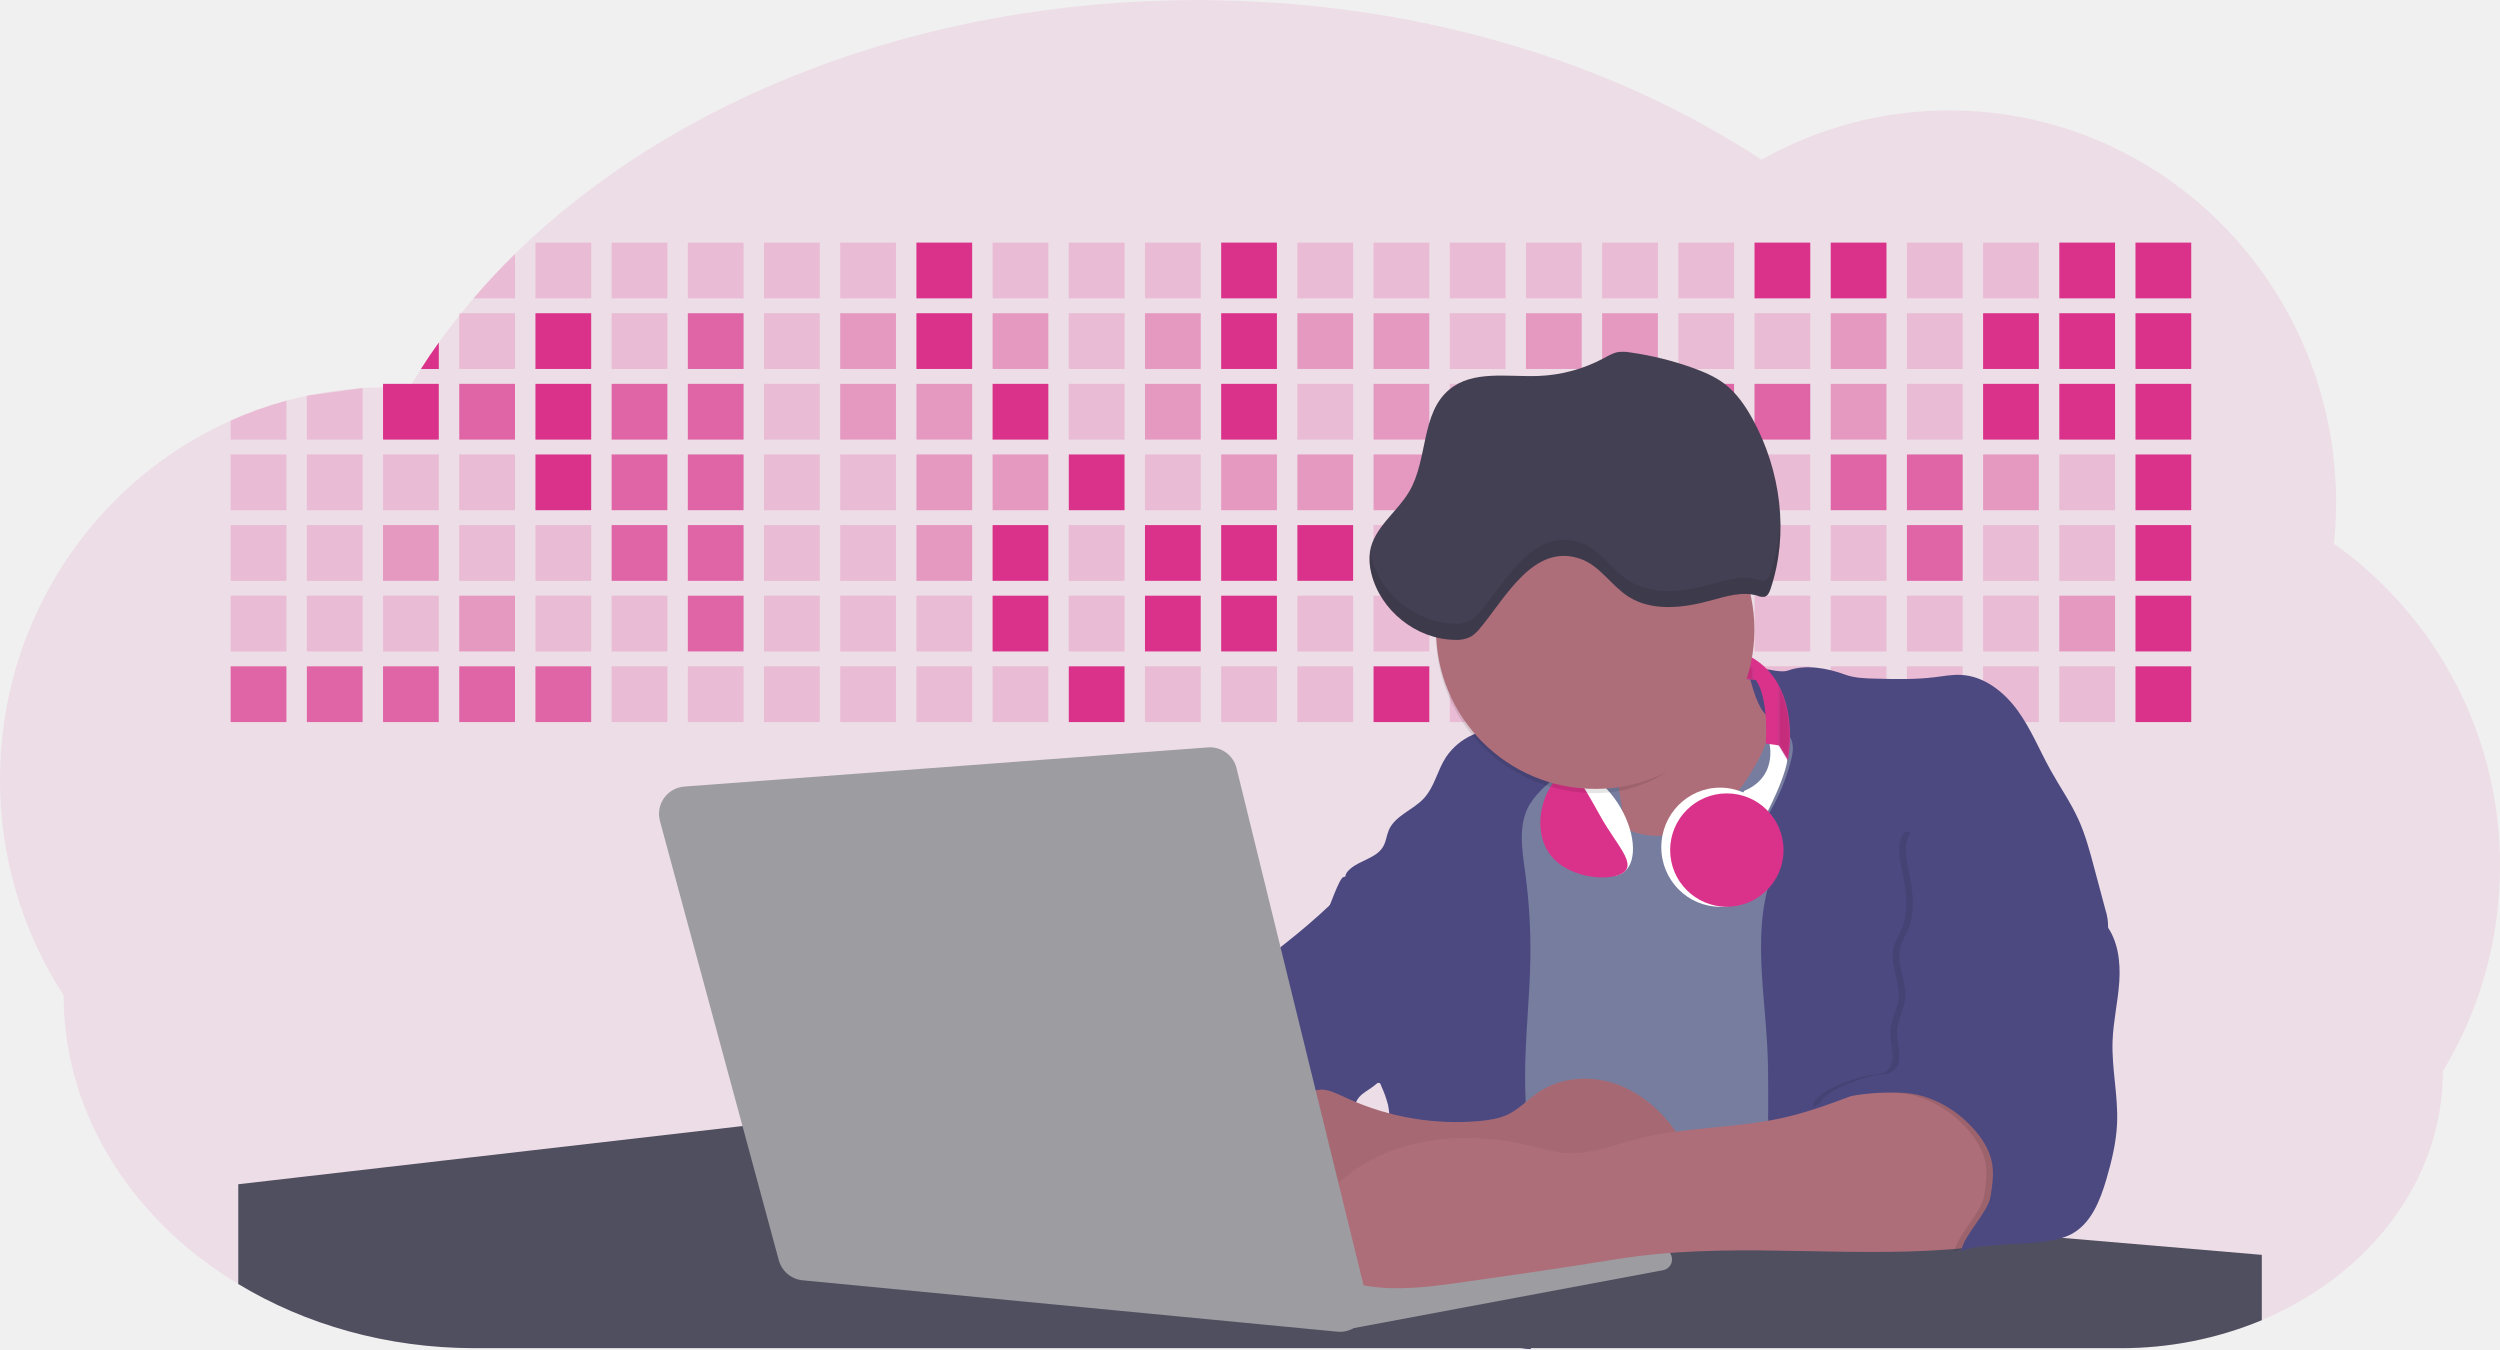
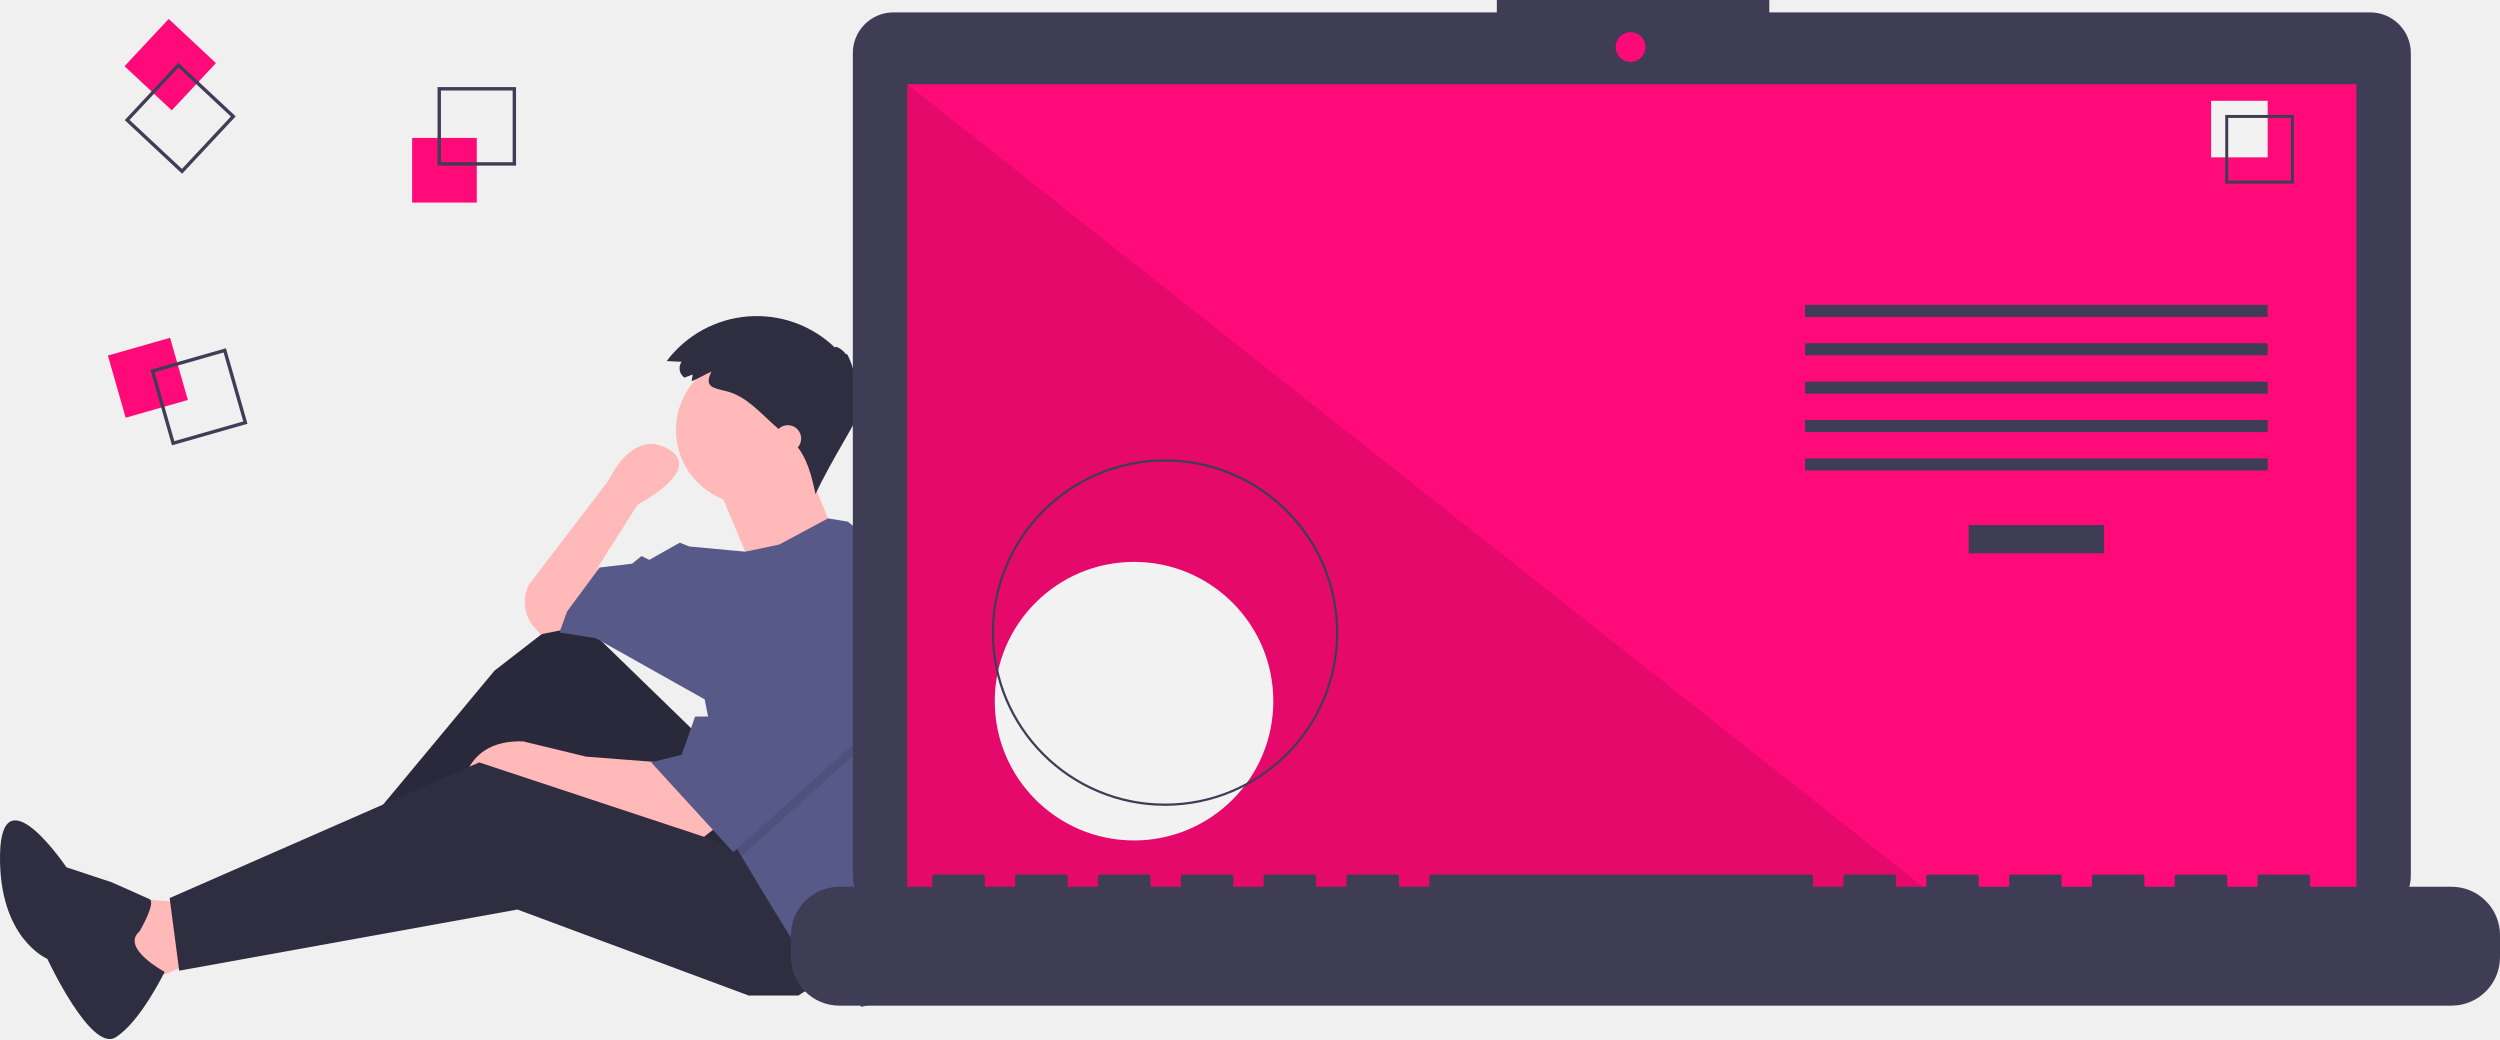
- <svg xmlns="http://www.w3.org/2000/svg" id="aa7bae02-e79e-4d6b-a496-aba15f39787c" data-name="Layer 1" width="1144" height="617.32" viewBox="0 0 1144 617.32">
-   <path d="M1172,537.57a181.92,181.92,0,0,1-6.85,49.6,180.06,180.06,0,0,1-19.27,44.28c0,50.1-33.82,93.4-82.91,114a167.3,167.3,0,0,1-64.73,12.8H245.17c-40.25,0-77.55-10.86-108.14-29.36A185.76,185.76,0,0,1,112.2,711c-34-29.22-55.08-69.6-55.08-114.2A180.5,180.5,0,0,1,28,498.08c0-73.36,43.39-136.44,105.55-164.29a174.52,174.52,0,0,1,25.51-9.12q4.63-1.26,9.36-2.26a175.39,175.39,0,0,1,25.51-3.5q4.65-.29,9.35-.33H205c3.46,0,6.89.12,10.3.32l1.12-1.9q2.06-3.44,4.22-6.81,3.9-6.14,8.18-12.1,4.48-6.29,9.35-12.38l.83-1q2.76-3.44,5.64-6.8,9-10.49,19-20.35c72.11-70.68,185.08-116.18,312.08-116.18,98.82,0,189.15,27.55,258.34,73.07A174.18,174.18,0,0,1,920,191.86c97.74,0,177,80.37,177,179.51a184.9,184.9,0,0,1-1,18.78A180,180,0,0,1,1172,537.57Z" transform="translate(-28 -141.34)" fill="#da328a" opacity="0.1" />
-   <path d="M263.66,257.52v20.35h-19Q253.59,267.39,263.66,257.52Z" transform="translate(-28 -141.34)" fill="#da328a" opacity="0.2" />
-   <rect x="245.02" y="111.02" width="25.51" height="25.51" fill="#da328a" opacity="0.2" />
-   <rect x="279.88" y="111.02" width="25.51" height="25.51" fill="#da328a" opacity="0.2" />
-   <rect x="314.75" y="111.02" width="25.51" height="25.51" fill="#da328a" opacity="0.2" />
-   <rect x="349.61" y="111.02" width="25.51" height="25.51" fill="#da328a" opacity="0.2" />
-   <rect x="384.48" y="111.02" width="25.51" height="25.51" fill="#da328a" opacity="0.2" />
-   <rect x="419.35" y="111.02" width="25.51" height="25.51" fill="#da328a" />
-   <rect x="454.21" y="111.02" width="25.51" height="25.51" fill="#da328a" opacity="0.2" />
-   <rect x="489.08" y="111.02" width="25.51" height="25.51" fill="#da328a" opacity="0.2" />
-   <rect x="523.94" y="111.02" width="25.51" height="25.51" fill="#da328a" opacity="0.2" />
-   <rect x="558.81" y="111.02" width="25.51" height="25.51" fill="#da328a" />
-   <rect x="593.68" y="111.02" width="25.51" height="25.51" fill="#da328a" opacity="0.2" />
-   <rect x="628.54" y="111.02" width="25.51" height="25.51" fill="#da328a" opacity="0.2" />
-   <rect x="663.41" y="111.02" width="25.51" height="25.51" fill="#da328a" opacity="0.2" />
-   <rect x="698.28" y="111.02" width="25.51" height="25.51" fill="#da328a" opacity="0.2" />
-   <rect x="733.14" y="111.02" width="25.51" height="25.51" fill="#da328a" opacity="0.2" />
-   <rect x="768.01" y="111.02" width="25.51" height="25.51" fill="#da328a" opacity="0.2" />
-   <rect x="802.87" y="111.02" width="25.51" height="25.51" fill="#da328a" />
-   <rect x="837.74" y="111.02" width="25.51" height="25.51" fill="#da328a" />
-   <rect x="872.61" y="111.02" width="25.51" height="25.51" fill="#da328a" opacity="0.2" />
-   <rect x="907.47" y="111.02" width="25.51" height="25.51" fill="#da328a" opacity="0.2" />
-   <rect x="942.34" y="111.02" width="25.51" height="25.51" fill="#da328a" />
-   <rect x="977.2" y="111.02" width="25.51" height="25.51" fill="#da328a" />
-   <path d="M228.8,298.08v12.1h-8.18Q224.52,304,228.8,298.08Z" transform="translate(-28 -141.34)" fill="#da328a" />
-   <rect x="210.15" y="143.33" width="25.51" height="25.51" fill="#da328a" opacity="0.2" />
-   <rect x="245.02" y="143.33" width="25.51" height="25.51" fill="#da328a" />
-   <rect x="279.88" y="143.33" width="25.51" height="25.51" fill="#da328a" opacity="0.2" />
-   <rect x="314.75" y="143.33" width="25.51" height="25.51" fill="#da328a" opacity="0.7" />
-   <rect x="349.61" y="143.33" width="25.51" height="25.51" fill="#da328a" opacity="0.2" />
-   <rect x="384.48" y="143.33" width="25.51" height="25.51" fill="#da328a" opacity="0.4" />
-   <rect x="419.35" y="143.33" width="25.51" height="25.51" fill="#da328a" />
-   <rect x="454.21" y="143.33" width="25.51" height="25.51" fill="#da328a" opacity="0.4" />
-   <rect x="489.08" y="143.33" width="25.51" height="25.51" fill="#da328a" opacity="0.2" />
-   <rect x="523.94" y="143.33" width="25.51" height="25.51" fill="#da328a" opacity="0.4" />
-   <rect x="558.81" y="143.33" width="25.51" height="25.51" fill="#da328a" />
-   <rect x="593.68" y="143.33" width="25.51" height="25.51" fill="#da328a" opacity="0.4" />
-   <rect x="628.54" y="143.33" width="25.51" height="25.51" fill="#da328a" opacity="0.4" />
-   <rect x="663.41" y="143.33" width="25.51" height="25.51" fill="#da328a" opacity="0.2" />
-   <rect x="698.28" y="143.33" width="25.51" height="25.51" fill="#da328a" opacity="0.4" />
-   <rect x="733.14" y="143.33" width="25.51" height="25.51" fill="#da328a" opacity="0.4" />
-   <rect x="768.01" y="143.33" width="25.51" height="25.51" fill="#da328a" opacity="0.2" />
-   <rect x="802.87" y="143.33" width="25.51" height="25.51" fill="#da328a" opacity="0.2" />
-   <rect x="837.74" y="143.33" width="25.51" height="25.51" fill="#da328a" opacity="0.4" />
-   <rect x="872.61" y="143.33" width="25.51" height="25.51" fill="#da328a" opacity="0.2" />
-   <rect x="907.47" y="143.33" width="25.51" height="25.51" fill="#da328a" />
-   <rect x="942.34" y="143.33" width="25.51" height="25.51" fill="#da328a" />
-   <rect x="977.2" y="143.33" width="25.51" height="25.51" fill="#da328a" />
-   <path d="M159.06,324.67V342.5H133.55v-8.71A174.52,174.52,0,0,1,159.06,324.67Z" transform="translate(-28 -141.34)" fill="#da328a" opacity="0.2" />
-   <polygon points="165.93 177.57 165.93 201.16 140.42 201.16 140.42 181.07 165.93 177.57" fill="#da328a" opacity="0.2" />
-   <rect x="175.28" y="175.65" width="25.51" height="25.51" fill="#da328a" />
-   <rect x="210.15" y="175.65" width="25.51" height="25.51" fill="#da328a" opacity="0.7" />
-   <rect x="245.02" y="175.65" width="25.51" height="25.51" fill="#da328a" />
-   <rect x="279.88" y="175.65" width="25.51" height="25.51" fill="#da328a" opacity="0.7" />
-   <rect x="314.75" y="175.65" width="25.51" height="25.51" fill="#da328a" opacity="0.7" />
-   <rect x="349.61" y="175.65" width="25.51" height="25.51" fill="#da328a" opacity="0.2" />
-   <rect x="384.48" y="175.65" width="25.51" height="25.51" fill="#da328a" opacity="0.4" />
-   <rect x="419.35" y="175.65" width="25.51" height="25.51" fill="#da328a" opacity="0.4" />
-   <rect x="454.21" y="175.65" width="25.51" height="25.51" fill="#da328a" />
-   <rect x="489.08" y="175.65" width="25.51" height="25.51" fill="#da328a" opacity="0.2" />
-   <rect x="523.94" y="175.65" width="25.51" height="25.51" fill="#da328a" opacity="0.4" />
-   <rect x="558.81" y="175.65" width="25.51" height="25.51" fill="#da328a" />
-   <rect x="593.68" y="175.65" width="25.51" height="25.51" fill="#da328a" opacity="0.2" />
-   <rect x="628.54" y="175.65" width="25.51" height="25.51" fill="#da328a" opacity="0.4" />
-   <rect x="663.41" y="175.65" width="25.51" height="25.51" fill="#da328a" opacity="0.2" />
-   <rect x="698.28" y="175.65" width="25.51" height="25.51" fill="#da328a" />
-   <rect x="733.14" y="175.65" width="25.51" height="25.51" fill="#da328a" opacity="0.2" />
-   <rect x="768.01" y="175.65" width="25.51" height="25.51" fill="#da328a" opacity="0.7" />
-   <rect x="802.87" y="175.65" width="25.51" height="25.51" fill="#da328a" opacity="0.7" />
-   <rect x="837.74" y="175.65" width="25.51" height="25.51" fill="#da328a" opacity="0.4" />
-   <rect x="872.61" y="175.65" width="25.51" height="25.51" fill="#da328a" opacity="0.2" />
-   <rect x="907.47" y="175.65" width="25.51" height="25.51" fill="#da328a" />
-   <rect x="942.34" y="175.65" width="25.51" height="25.51" fill="#da328a" />
-   <rect x="977.2" y="175.65" width="25.51" height="25.51" fill="#da328a" />
-   <rect x="105.55" y="207.96" width="25.51" height="25.51" fill="#da328a" opacity="0.2" />
-   <rect x="140.42" y="207.96" width="25.51" height="25.51" fill="#da328a" opacity="0.2" />
-   <rect x="175.28" y="207.96" width="25.51" height="25.51" fill="#da328a" opacity="0.2" />
-   <rect x="210.15" y="207.96" width="25.51" height="25.51" fill="#da328a" opacity="0.2" />
-   <rect x="245.02" y="207.96" width="25.51" height="25.51" fill="#da328a" />
-   <rect x="279.88" y="207.96" width="25.51" height="25.51" fill="#da328a" opacity="0.7" />
-   <rect x="314.75" y="207.96" width="25.51" height="25.51" fill="#da328a" opacity="0.7" />
-   <rect x="349.61" y="207.96" width="25.51" height="25.51" fill="#da328a" opacity="0.2" />
-   <rect x="384.48" y="207.96" width="25.51" height="25.51" fill="#da328a" opacity="0.2" />
-   <rect x="419.35" y="207.96" width="25.51" height="25.51" fill="#da328a" opacity="0.4" />
-   <rect x="454.21" y="207.96" width="25.51" height="25.51" fill="#da328a" opacity="0.4" />
-   <rect x="489.08" y="207.96" width="25.51" height="25.51" fill="#da328a" />
-   <rect x="523.94" y="207.96" width="25.51" height="25.51" fill="#da328a" opacity="0.2" />
-   <rect x="558.81" y="207.96" width="25.51" height="25.51" fill="#da328a" opacity="0.4" />
-   <rect x="593.68" y="207.96" width="25.51" height="25.51" fill="#da328a" opacity="0.4" />
-   <rect x="628.54" y="207.96" width="25.51" height="25.51" fill="#da328a" opacity="0.4" />
-   <rect x="663.41" y="207.96" width="25.51" height="25.51" fill="#da328a" opacity="0.4" />
-   <rect x="698.28" y="207.96" width="25.51" height="25.51" fill="#da328a" opacity="0.2" />
-   <rect x="733.14" y="207.96" width="25.51" height="25.51" fill="#da328a" opacity="0.2" />
-   <rect x="768.01" y="207.96" width="25.51" height="25.51" fill="#da328a" opacity="0.2" />
-   <rect x="802.87" y="207.96" width="25.51" height="25.51" fill="#da328a" opacity="0.2" />
-   <rect x="837.74" y="207.96" width="25.51" height="25.51" fill="#da328a" opacity="0.7" />
-   <rect x="872.61" y="207.96" width="25.51" height="25.51" fill="#da328a" opacity="0.7" />
-   <rect x="907.47" y="207.96" width="25.51" height="25.51" fill="#da328a" opacity="0.4" />
-   <rect x="942.34" y="207.96" width="25.51" height="25.51" fill="#da328a" opacity="0.2" />
-   <rect x="977.2" y="207.96" width="25.51" height="25.51" fill="#da328a" />
-   <rect x="105.55" y="240.28" width="25.51" height="25.51" fill="#da328a" opacity="0.2" />
-   <rect x="140.42" y="240.28" width="25.51" height="25.51" fill="#da328a" opacity="0.2" />
-   <rect x="175.28" y="240.28" width="25.51" height="25.51" fill="#da328a" opacity="0.4" />
-   <rect x="210.15" y="240.28" width="25.51" height="25.51" fill="#da328a" opacity="0.2" />
-   <rect x="245.02" y="240.28" width="25.51" height="25.51" fill="#da328a" opacity="0.2" />
-   <rect x="279.88" y="240.28" width="25.51" height="25.51" fill="#da328a" opacity="0.7" />
-   <rect x="314.75" y="240.28" width="25.51" height="25.51" fill="#da328a" opacity="0.7" />
-   <rect x="349.61" y="240.28" width="25.51" height="25.51" fill="#da328a" opacity="0.2" />
-   <rect x="384.48" y="240.28" width="25.51" height="25.51" fill="#da328a" opacity="0.2" />
-   <rect x="419.35" y="240.28" width="25.51" height="25.51" fill="#da328a" opacity="0.4" />
-   <rect x="454.21" y="240.28" width="25.51" height="25.51" fill="#da328a" />
-   <rect x="489.08" y="240.28" width="25.51" height="25.51" fill="#da328a" opacity="0.2" />
-   <rect x="523.94" y="240.28" width="25.51" height="25.51" fill="#da328a" />
-   <rect x="558.81" y="240.28" width="25.51" height="25.51" fill="#da328a" />
-   <rect x="593.68" y="240.28" width="25.51" height="25.51" fill="#da328a" />
-   <rect x="628.54" y="240.28" width="25.51" height="25.51" fill="#da328a" opacity="0.2" />
-   <rect x="663.41" y="240.28" width="25.51" height="25.51" fill="#da328a" />
-   <rect x="698.28" y="240.28" width="25.51" height="25.51" fill="#da328a" opacity="0.2" />
-   <rect x="733.14" y="240.28" width="25.51" height="25.51" fill="#da328a" opacity="0.2" />
-   <rect x="768.01" y="240.28" width="25.51" height="25.51" fill="#da328a" opacity="0.2" />
-   <rect x="802.87" y="240.28" width="25.51" height="25.51" fill="#da328a" opacity="0.2" />
-   <rect x="837.74" y="240.28" width="25.51" height="25.51" fill="#da328a" opacity="0.2" />
-   <rect x="872.61" y="240.28" width="25.51" height="25.51" fill="#da328a" opacity="0.7" />
-   <rect x="907.47" y="240.28" width="25.51" height="25.51" fill="#da328a" opacity="0.2" />
-   <rect x="942.34" y="240.28" width="25.51" height="25.51" fill="#da328a" opacity="0.2" />
-   <rect x="977.2" y="240.28" width="25.51" height="25.51" fill="#da328a" />
-   <rect x="105.55" y="272.59" width="25.51" height="25.51" fill="#da328a" opacity="0.2" />
-   <rect x="140.42" y="272.59" width="25.51" height="25.51" fill="#da328a" opacity="0.2" />
-   <rect x="175.28" y="272.59" width="25.51" height="25.51" fill="#da328a" opacity="0.2" />
-   <rect x="210.15" y="272.59" width="25.51" height="25.51" fill="#da328a" opacity="0.4" />
-   <rect x="245.02" y="272.59" width="25.51" height="25.51" fill="#da328a" opacity="0.2" />
-   <rect x="279.88" y="272.59" width="25.51" height="25.51" fill="#da328a" opacity="0.2" />
-   <rect x="314.75" y="272.59" width="25.51" height="25.51" fill="#da328a" opacity="0.7" />
-   <rect x="349.61" y="272.59" width="25.51" height="25.51" fill="#da328a" opacity="0.2" />
-   <rect x="384.48" y="272.59" width="25.51" height="25.51" fill="#da328a" opacity="0.2" />
-   <rect x="419.35" y="272.59" width="25.51" height="25.51" fill="#da328a" opacity="0.2" />
-   <rect x="454.21" y="272.59" width="25.51" height="25.51" fill="#da328a" />
-   <rect x="489.08" y="272.59" width="25.51" height="25.51" fill="#da328a" opacity="0.2" />
-   <rect x="523.94" y="272.59" width="25.51" height="25.51" fill="#da328a" />
-   <rect x="558.81" y="272.59" width="25.51" height="25.51" fill="#da328a" />
-   <rect x="593.68" y="272.59" width="25.51" height="25.51" fill="#da328a" opacity="0.2" />
-   <rect x="628.54" y="272.59" width="25.51" height="25.51" fill="#da328a" opacity="0.2" />
-   <rect x="663.41" y="272.59" width="25.51" height="25.51" fill="#da328a" opacity="0.2" />
-   <rect x="698.28" y="272.59" width="25.51" height="25.51" fill="#da328a" opacity="0.2" />
-   <rect x="733.14" y="272.59" width="25.51" height="25.51" fill="#da328a" opacity="0.2" />
-   <rect x="768.01" y="272.59" width="25.51" height="25.51" fill="#da328a" opacity="0.2" />
-   <rect x="802.87" y="272.59" width="25.51" height="25.51" fill="#da328a" opacity="0.2" />
-   <rect x="837.74" y="272.59" width="25.51" height="25.51" fill="#da328a" opacity="0.2" />
-   <rect x="872.61" y="272.59" width="25.51" height="25.51" fill="#da328a" opacity="0.2" />
-   <rect x="907.47" y="272.59" width="25.51" height="25.51" fill="#da328a" opacity="0.2" />
-   <rect x="942.34" y="272.59" width="25.51" height="25.51" fill="#da328a" opacity="0.4" />
-   <rect x="977.2" y="272.59" width="25.51" height="25.51" fill="#da328a" />
-   <rect x="105.55" y="304.91" width="25.51" height="25.51" fill="#da328a" opacity="0.7" />
-   <rect x="140.42" y="304.91" width="25.51" height="25.51" fill="#da328a" opacity="0.7" />
-   <rect x="175.28" y="304.91" width="25.51" height="25.51" fill="#da328a" opacity="0.7" />
-   <rect x="210.15" y="304.91" width="25.51" height="25.51" fill="#da328a" opacity="0.7" />
-   <rect x="245.02" y="304.91" width="25.51" height="25.51" fill="#da328a" opacity="0.7" />
-   <rect x="279.88" y="304.91" width="25.51" height="25.51" fill="#da328a" opacity="0.2" />
-   <rect x="314.75" y="304.91" width="25.51" height="25.51" fill="#da328a" opacity="0.2" />
-   <rect x="349.61" y="304.91" width="25.51" height="25.51" fill="#da328a" opacity="0.2" />
-   <rect x="384.48" y="304.91" width="25.51" height="25.51" fill="#da328a" opacity="0.2" />
-   <rect x="419.35" y="304.91" width="25.51" height="25.51" fill="#da328a" opacity="0.2" />
-   <rect x="454.21" y="304.91" width="25.51" height="25.51" fill="#da328a" opacity="0.2" />
-   <rect x="489.08" y="304.91" width="25.51" height="25.51" fill="#da328a" />
-   <rect x="523.94" y="304.91" width="25.51" height="25.51" fill="#da328a" opacity="0.2" />
-   <rect x="558.81" y="304.91" width="25.51" height="25.51" fill="#da328a" opacity="0.2" />
-   <rect x="593.68" y="304.91" width="25.51" height="25.51" fill="#da328a" opacity="0.2" />
-   <rect x="628.54" y="304.91" width="25.51" height="25.51" fill="#da328a" />
-   <rect x="663.41" y="304.91" width="25.51" height="25.51" fill="#da328a" opacity="0.2" />
-   <rect x="698.28" y="304.91" width="25.51" height="25.51" fill="#da328a" opacity="0.2" />
-   <rect x="733.14" y="304.91" width="25.51" height="25.51" fill="#da328a" opacity="0.2" />
-   <rect x="768.01" y="304.91" width="25.51" height="25.51" fill="#da328a" opacity="0.2" />
-   <rect x="802.87" y="304.91" width="25.51" height="25.51" fill="#da328a" opacity="0.2" />
-   <rect x="837.74" y="304.91" width="25.51" height="25.51" fill="#da328a" opacity="0.2" />
-   <rect x="872.61" y="304.91" width="25.51" height="25.51" fill="#da328a" opacity="0.2" />
-   <rect x="907.47" y="304.91" width="25.51" height="25.51" fill="#da328a" opacity="0.2" />
-   <rect x="942.34" y="304.91" width="25.51" height="25.51" fill="#da328a" opacity="0.2" />
-   <rect x="977.2" y="304.91" width="25.51" height="25.51" fill="#da328a" />
-   <circle cx="734.52" cy="363.89" r="34.87" fill="#767d9f" />
-   <path d="M760.71,460.87q5.22,22.78,8.86,45.9c.73,4.58,1.38,9.41-.28,13.74-1.39,3.61-4.22,6.43-6.44,9.59s-3.9,7.21-2.55,10.83,5.29,5.6,9.05,6.62c10.76,2.9,22.23.79,32.94-2.35a53.29,53.29,0,0,0,13.81-5.72c4.54-2.88,8.26-6.88,11.68-11,15.61-18.93,25.83-41.65,35.45-64.23a39.12,39.12,0,0,1-33.11-13.34c-3.94-4.63-6.83-11.08-4.61-16.74-6.51,3.57-14.24,3.81-21.25,6.25a75.49,75.49,0,0,0-12.5,6.15q-7.18,4.15-14.28,8.46C772.07,458.29,767,461.19,760.71,460.87Z" transform="translate(-28 -141.34)" fill="#ae6e79" />
-   <path d="M833.64,487.05c-6.11,11.89-14.06,23.32-25.41,30.4s-26.63,9-38,2c-5.6-3.42-9.84-8.62-14.73-13s-11-8.13-17.57-7.56c-7.24.63-12.91,6.28-17.76,11.69-7.36,8.22-14.47,16.79-19.68,26.52-10,18.7-12.37,40.56-11.93,61.76s3.51,42.29,3.58,63.49c.1,26.08-4.32,51.95-8.79,77.64,41.1-5.06,82.25,6,123.44,10.19,26.36,2.71,52.92,2.65,79.42,2.58,4.66,0,9.62-.12,13.5-2.7a18.2,18.2,0,0,0,5.59-6.64c3.66-6.75,5.13-14.45,6.15-22.06,2.59-19.22,2.67-38.68,2.74-58.08.18-47,.35-94.17-5.62-140.8-1.47-11.47-3.35-23-7.75-33.73s-11.58-20.6-21.62-26.35c-6.45-3.7-21.4-10.14-29-6.41C841.67,460.15,837.73,479.09,833.64,487.05Z" transform="translate(-28 -141.34)" fill="#767d9f" />
-   <path d="M836.68,619.77c-1.55-29-7.86-59.95,5.57-85.69,3.3-6.32-8.54-14.21-4.88-20.33a92.08,92.08,0,0,0,10.06-23.93c.76-2.89,1.37-5.95.65-8.85-1.33-5.29-6.56-8.44-11-11.66-4.9-3.56-7.42-14.41-9-20.28s12.57,1.2,18.26-.89c7.9-2.89,17.94-1.07,25.82,1.86,4.4,1.62,9.18,1.76,13.87,1.88,9.11.24,18.25.47,27.29-.65,4.06-.51,8.13-1.28,12.21-1.05,10.41.59,19.46,7.71,25.62,16.13s10.08,18.23,15.13,27.35c4.21,7.6,9.23,14.78,12.82,22.69,3.18,7,5.19,14.52,7.18,22l5.13,19.19a25.58,25.58,0,0,1,1.26,8.51c-.26,3.07-1.62,5.93-3,8.66A164.12,164.12,0,0,1,971,603.2c-10.79,13.23-23.89,25.16-30.3,41-2.5,6.17-3.89,12.73-5.16,19.27a707.94,707.94,0,0,0-10.9,79.15,174.2,174.2,0,0,0-36.52-12.21,177.61,177.61,0,0,0-19-3c-5.59-.58-12.8.52-18.12-1-8.9-2.53-9.88-17.58-11.23-25.46-2.16-12.55-2.59-25.32-2.67-38C837,648.53,837.45,634.14,836.68,619.77Z" transform="translate(-28 -141.34)" fill="#4c4981" />
-   <path d="M641.23,565.54c4.21,24,8.85,48.07,18,70.62-.23.22-.46.42-.69.62-.81.69-1.65,1.34-2.53,2-2.05,1.44-4.3,2.66-6,4.54a8,8,0,0,0-1.5,2.45,5.48,5.48,0,0,0,0,4.47c-4.77,2.11-10.31,1.46-15.66,1.26-4.61-.17-9.08,0-12.78,2.53-5.14,3.54-6.69,10.34-7.52,16.52q-.46,3.38-.79,6.77-.32,3.15-.52,6.32a188.61,188.61,0,0,0-.19,21q.08,1.92.21,3.84c-16.34-.39-31.23-8.91-45.32-17.19-3.22-1.89-6.54-3.88-8.63-7A15.8,15.8,0,0,1,555,674c0-.51.09-1,.16-1.52a41.58,41.58,0,0,1,2.29-8.68,107.2,107.2,0,0,1,19.19-32.65c3.58-4.18,7.61-8.27,9.28-13.52.73-2.29,1-4.72,1.74-7,3.32-9.88,15.3-14.55,19.4-24.14,1-2.29,1.46-4.8,2.7-7a17.63,17.63,0,0,1,4.25-4.75c.73-.61,1.49-1.2,2.24-1.79q10.54-8.26,20.31-17.45,1.82-1.71,3.6-3.46A59.48,59.48,0,0,0,641.23,565.54Z" transform="translate(-28 -141.34)" fill="#4c4981" />
-   <path d="M742,494.56c-1.44,1.52-3,2.95-4.53,4.37l-.41.37-1.62,1.5a39,39,0,0,0-7.55,8.79l-.17.28c-5.1,9.13-3.21,20.37-1.79,30.74a261.55,261.55,0,0,1,2.37,39c-.26,18-2.38,35.88-2.42,53.86,0,4.08.09,8.15.27,12.23.29,6.63.79,13.25,1.39,19.87.65,7.26,1.43,14.51,2.16,21.76.58,5.61,1.13,11.21,1.59,16.81.23,2.9.45,5.79.63,8.69.21,3.4.38,6.81.48,10.21h0c.07,2.16.11,4.31.11,6.47,0,1.23,0,2.45,0,3.67q0,3.51-.19,7-.2,4.49-.61,9c-.31,3.27-.86,6.84-3.16,9.14-.14.14-.29.27-.44.4l-3.24-.4a332.72,332.72,0,0,0-67.3-1.2c.49-3.38.94-6.75,1.38-10.14.2-1.6.4-3.21.59-4.82q.33-2.76.63-5.52c.23-2,.44-4,.64-6q.78-7.73,1.37-15.47.87-11.29,1.32-22.62.22-5.41.34-10.83.17-6.72.16-13.45,0-6.54-.11-13.1c0-1.44-.06-2.88-.18-4.31a27.35,27.35,0,0,0-.53-3.83,49.87,49.87,0,0,0-3-8.48c-.22-.52-.43-1-.64-1.55-.12-.27-.23-.55-.34-.82,5.76-5.13,9.86-12,13.8-18.76,6.39-10.89,12.93-22.26,14-34.84s-5.18-26.71-17.2-30.55c-3.27-1-6.73-1.28-10.1-1.87-3.18-.56-9.81-1.83-13.49-4.11q-3,3.08-6,6.05a22.15,22.15,0,0,1,2.17-8.71l1.42.07a2.71,2.71,0,0,1-.16-1c0-1.07.74-2.28,2.32-3.62,4.71-4,12.12-4.89,15.09-10.3,1.24-2.25,1.45-4.93,2.45-7.29,2.87-6.73,11.11-9.21,16.07-14.59s6.2-13,10.21-19a28.62,28.62,0,0,1,12-10c.4-.19.81-.38,1.22-.55,8.3-3.55,18.16-4.36,26.76-4.34,3.34,0,12,.1,16.24,1.79a5.32,5.32,0,0,1,1.85,1.13C752.37,480.61,745.34,491,742,494.56Z" transform="translate(-28 -141.34)" fill="#4c4981" />
-   <path d="M642.72,542.69a60.88,60.88,0,0,1,46.74,4.87c7.2,4,13.66,9.58,17.62,16.78,5.95,10.8,5.69,23.82,5.27,36.15-.21,6.17-.48,12.56-3.2,18.1C706,625,700.06,629.4,694,633a42.24,42.24,0,0,1-12.32,5.33c-6.72,1.46-13.7.22-20.47-1-7.36-1.36-15.26-3-20.37-8.48-3-3.18-4.64-7.31-6.26-11.35q-3.49-8.75-7-17.48c-4.05-10.11-5.42-18.52-.07-28.37,2.43-4.49,5.4-8.69,7.8-13.21C636.51,556.14,640.81,543.28,642.72,542.69Z" transform="translate(-28 -141.34)" fill="#4c4981" />
-   <path d="M1063,715.56v29.9a167.3,167.3,0,0,1-64.73,12.8H728.58c-.14.14-.29.27-.44.4l-3.24-.4H245.17c-40.25,0-77.55-10.86-108.14-29.36V683.25l230.72-26.63.18,0L502.29,668l34.77,3,18.06,1.53,37.38,3.17,19.23,1.63,28,2.38,3.94.33,20.18,1.71L691.23,684l38.5,3.26,64.18,5.45,45.15,3.83,74.14,6.29,14.1,1.19,1.52.13,1.32.11,18.62,1.58,20.44,1.74,2.37.2Z" transform="translate(-28 -141.34)" fill="#504f60" />
-   <polygon points="764 573.12 474.86 523.77 463.65 580.46 596.19 596.33 637 601.44 749.26 579.33 764 573.12" fill="#9c9ca1" />
-   <path d="M642.33,739.94l144.86-27.23a5,5,0,0,1,5.94,4.93h0a5,5,0,0,1-4.09,4.93L647.57,749.06Z" transform="translate(-28 -141.34)" fill="#9c9ca1" />
-   <path d="M705.17,654.31c4.51-.42,9.08-1.13,13.14-3.13,5-2.49,8.89-6.78,13.52-9.94,10.18-7,23.8-7.94,35.47-3.92s21.41,12.63,28.23,22.91c4.53,6.85,7.93,15.59,4.73,23.15a30.51,30.51,0,0,1-4.12,6.44l-8.34,10.9a29,29,0,0,1-5.66,6.09c-3.12,2.27-7,3.2-10.82,3.76-10.15,1.48-20.48.64-30.71,1.32-17.57,1.17-34.73,6.83-52.34,6.64-10.12-.11-20.11-2.15-30-4.19l-43.77-9c-7.62-1.56-16.23-3.84-19.82-10.75-1.61-3.11-1.91-6.71-2.1-10.21-.52-9.64,0-20.36,6.68-27.31,6.28-6.52,16.21-8.58,23.71-13.4,9.18-5.91,12.21-4,21.89.44A120,120,0,0,0,705.17,654.31Z" transform="translate(-28 -141.34)" fill="#ae6e79" />
-   <path d="M705.17,654.31c4.51-.42,9.08-1.13,13.14-3.13,5-2.49,8.89-6.78,13.52-9.94,10.18-7,23.8-7.94,35.47-3.92s21.41,12.63,28.23,22.91c4.53,6.85,7.93,15.59,4.73,23.15a30.51,30.51,0,0,1-4.12,6.44l-8.34,10.9a29,29,0,0,1-5.66,6.09c-3.12,2.27-7,3.2-10.82,3.76-10.15,1.48-20.48.64-30.71,1.32-17.57,1.17-34.73,6.83-52.34,6.64-10.12-.11-20.11-2.15-30-4.19l-43.77-9c-7.62-1.56-16.23-3.84-19.82-10.75-1.61-3.11-1.91-6.71-2.1-10.21-.52-9.64,0-20.36,6.68-27.31,6.28-6.52,16.21-8.58,23.71-13.4,9.18-5.91,12.21-4,21.89.44A120,120,0,0,0,705.17,654.31Z" transform="translate(-28 -141.34)" opacity="0.05" />
-   <path d="M880.94,640.6c-12.28,4.75-24.63,9.52-37.49,12.35-21.56,4.75-44.12,4-65.51,9.43-11.3,2.88-22.53,7.52-34.14,6.58-5.19-.42-10.2-2-15.25-3.2-28.37-7-60.62-4.73-83.66,13.27-7.88,6.15-14.33,13.82-20.18,22a14.7,14.7,0,0,0,5.91,21.88A86.62,86.62,0,0,0,659,730.48c13.13,1.16,26.32-.7,39.38-2.56,19.38-2.75,38.77-5.51,58.1-8.6,6.94-1.11,13.88-2.26,20.86-3.14,50.23-6.35,101.37,1.37,151.73-3.93,5.09-.54,10.27-1.24,14.9-3.41,11.72-5.5,17.52-20,15.1-32.74s-11.76-23.33-23-29.83c-9.42-5.47-19.58-7.68-30.07-10C896.26,634,890.32,637,880.94,640.6Z" transform="translate(-28 -141.34)" fill="#ae6e79" />
-   <path d="M988.67,564.44c5.54,7.26,6.72,17,6.12,26.09s-2.76,18.08-3.08,27.21c-.44,12.52,2.58,25,2.07,37.48-.36,8.73-2.43,17.29-4.88,25.67-2.89,9.89-7.07,20.52-16.2,25.27-12.12,6.31-37.54,2.76-50.29,7.7,1.16-7.23,12.28-17.7,13.44-24.93.8-5,1.61-10.14.75-15.15-1.1-6.39-4.85-12.06-9.3-16.78-7.08-7.51-16.32-13.16-26.47-15s-35-.33-43.12,6.08c-1-6.62,17.6-13,24.14-14.43,3.26-.73,7-.32,9.61-2.39,5-3.92,1.37-11.73,1.61-18,.19-5,3.11-9.58,3.7-14.58,1-8-4.22-16.15-2.17-24,.76-2.9,2.45-5.45,3.62-8.21,3.56-8.45,2-18.09.1-27.07-1.18-5.64-2.33-12,.81-16.81,2.91-4.49,11.17,11.5,16.46,10.76,17.47-2.45,33.28-15.4,47.39-4.8,7.19,5.4,8.13,11,11,18.71C976.77,554.6,984,558.36,988.67,564.44Z" transform="translate(-28 -141.34)" opacity="0.1" />
-   <path d="M991.67,564.44c5.54,7.26,6.72,17,6.12,26.09s-2.76,18.08-3.08,27.21c-.44,12.52,2.58,25,2.07,37.48-.36,8.73-2.43,17.29-4.88,25.67-2.89,9.89-7.07,20.52-16.2,25.27-12.12,6.31-37.54,2.76-50.29,7.7,1.16-7.23,12.28-17.7,13.44-24.93.8-5,1.61-10.14.75-15.15-1.1-6.39-4.85-12.06-9.3-16.78-7.08-7.51-16.32-13.16-26.47-15s-35-.33-43.12,6.08c-1-6.62,17.6-13,24.14-14.43,3.26-.73,7-.32,9.61-2.39,5-3.92,1.37-11.73,1.61-18,.19-5,3.11-9.58,3.7-14.58,1-8-4.22-16.15-2.17-24,.76-2.9,2.45-5.45,3.62-8.21,3.56-8.45,2-18.09.1-27.07-1.18-5.64-2.33-12,.81-16.81,2.91-4.49,8.6-6.19,13.89-6.94a68.42,68.42,0,0,1,50,12.9c7.19,5.4,8.13,11,11,18.71C979.77,554.6,987,558.36,991.67,564.44Z" transform="translate(-28 -141.34)" fill="#4c4981" />
-   <path d="M330,517.06,384.37,718a12.55,12.55,0,0,0,10.91,9.21L640,750.72a12.54,12.54,0,0,0,13.38-15.48L593.84,492.86a12.54,12.54,0,0,0-13.12-9.51L341.13,501.27A12.54,12.54,0,0,0,330,517.06Z" transform="translate(-28 -141.34)" fill="#9c9ca1" />
-   <ellipse cx="787.11" cy="387.68" rx="26.9" ry="27.25" fill="#fff" />
-   <path d="M837.2,479.31s5.67,16.86-11.06,23.95L824,507l10.48,10.34S847.4,493.77,846,485.4C846,485.4,844,476.9,837.2,479.31Z" transform="translate(-28 -141.34)" fill="#fff" />
-   <circle cx="790.2" cy="388.99" r="25.94" fill="#da328a" />
-   <path d="M846.13,489.23l-4.12-6.8-6-.85c1.28-22.39-4.53-29.06-4.53-29.06l-1.35-.13-5.88-.57-11.06-11.48v-3.26c15.54,1.85,24.13,9.23,28.77,17.88C850.16,470.14,846.13,489.23,846.13,489.23Z" transform="translate(-28 -141.34)" fill="#da328a" />
-   <path d="M830.18,448.27v4.12l-5.88-.57-11.06-11.48S830.35,444.17,830.18,448.27Z" transform="translate(-28 -141.34)" stroke="#4c4981" stroke-miterlimit="10" opacity="0.1" />
-   <path d="M846.13,489.23l-4.12-6.8V455C850.16,470.14,846.13,489.23,846.13,489.23Z" transform="translate(-28 -141.34)" stroke="#4c4981" stroke-miterlimit="10" opacity="0.1" />
-   <ellipse cx="757.11" cy="518.2" rx="14.43" ry="26.32" transform="translate(-185.67 306.64) rotate(-30)" fill="#fff" />
-   <path d="M761,516c7.27,12.59,16.19,21,9.29,25s-27,2-34.27-10.6-.67-30,6.23-34S753.72,503.38,761,516Z" transform="translate(-28 -141.34)" fill="#da328a" />
-   <path d="M825.73,425.3c0,40.23-27.53,79-67.76,79a72.85,72.85,0,0,1,0-145.7C798.2,358.64,825.73,385.06,825.73,425.3Z" transform="translate(-28 -141.34)" opacity="0.1" />
-   <circle cx="729.97" cy="288.15" r="72.85" fill="#ae6e79" />
-   <path d="M751.57,397.21c8.67,3.19,13.8,12.15,21.58,17.14,11,7,25.32,5.19,37.88,1.73,7-1.91,14.32-4.24,21.21-2.12a6,6,0,0,0,3.23.46c1.5-.43,2.24-2.09,2.73-3.57,8.52-25.4,4.69-54.17-8.17-77.67-3.32-6.06-7.3-11.92-12.78-16.13-4.32-3.31-9.4-5.48-14.52-7.33a145,145,0,0,0-28.88-7.13,17.94,17.94,0,0,0-5.27-.17c-2.41.39-4.57,1.69-6.72,2.85A68.78,68.78,0,0,1,732,313.38c-14,.53-30-2.77-40.79,6.21-13,10.77-9.76,31.78-18.19,46.4-5.58,9.67-16.34,16.69-18.11,27.7a25.57,25.57,0,0,0,.63,10.07c4.12,16.94,20.52,30.06,38,30.37a14.42,14.42,0,0,0,7.76-1.59,17.55,17.55,0,0,0,4.09-3.89C716.84,415.09,729.94,389.25,751.57,397.21Z" transform="translate(-28 -141.34)" fill="#444053" />
-   <path d="M838.2,403.48c-.49,1.48-1.23,3.14-2.73,3.57a6,6,0,0,1-3.23-.46c-6.89-2.12-14.25.21-21.2,2.12-12.57,3.46-26.92,5.31-37.88-1.73-7.79-5-12.91-14-21.59-17.14-21.63-8-34.73,17.88-46.21,31.44a17.55,17.55,0,0,1-4.09,3.89,14.42,14.42,0,0,1-7.76,1.59c-17.42-.31-33.83-13.43-38-30.37-.23-1-.43-2-.58-3,0,.09,0,.17-.05.26a25.57,25.57,0,0,0,.63,10.07c4.12,16.94,20.53,30.06,38,30.37a14.42,14.42,0,0,0,7.76-1.59,17.55,17.55,0,0,0,4.09-3.89c11.48-13.56,24.58-39.4,46.21-31.44,8.68,3.19,13.8,12.15,21.59,17.14,11,7,25.31,5.19,37.88,1.73,7-1.91,14.31-4.24,21.2-2.12a6,6,0,0,0,3.23.46c1.5-.43,2.24-2.09,2.73-3.57a90.29,90.29,0,0,0,4.48-32.26A88.8,88.8,0,0,1,838.2,403.48Z" transform="translate(-28 -141.34)" opacity="0.1" />
+ <svg xmlns="http://www.w3.org/2000/svg" id="e189b3b9-b88e-4ad6-86fc-a3cf637fca9f" data-name="Layer 1" width="1082.439" height="449.881" viewBox="0 0 1082.439 449.881">
+   <polygon points="77.591 390.495 52.772 388.84 61.045 426.069 89.173 414.487 77.591 390.495" fill="#ffb9b9" />
+   <polygon points="305.1 321.001 247.189 264.744 214.096 290.391 148.739 368.985 156.185 380.567 235.606 326.792 289.381 397.113 340.674 371.467 305.1 321.001" fill="#2f2e41" />
+   <polygon points="305.1 321.001 247.189 264.744 214.096 290.391 148.739 368.985 156.185 380.567 235.606 326.792 289.381 397.113 340.674 371.467 305.1 321.001" opacity="0.1" />
+   <path d="M368.845,583.289l-7.446,5.791-60.393-20.683-14.064-5.791-28.128,5.791s0-23.165,26.474-22.337l27.301,6.618,32.265,2.482Z" transform="translate(-58.78049 -225.0594)" fill="#ffb9b9" />
+   <polygon points="363.839 419.451 345.638 431.033 324.128 431.033 224.024 393.804 77.591 420.278 73.454 388.84 207.478 330.102 324.956 368.985 363.839 419.451" fill="#2f2e41" />
+   <path d="M305.142,497.249l-12.41,2.482-2.704-3.155a16.717,16.717,0,0,1-2.26-18.355h0l34.747-45.502s9.928-22.337,25.646-13.237-13.237,23.992-13.237,23.992l-17.373,27.301,1.655,14.064Z" transform="translate(-58.78049 -225.0594)" fill="#ffb9b9" />
+   <circle cx="324.956" cy="186.15" r="32.265" fill="#ffb9b9" />
+   <path d="M369.258,434.788,384.15,470.362l35.574-14.892s-11.582-28.128-11.582-28.956S369.258,434.788,369.258,434.788Z" transform="translate(-58.78049 -225.0594)" fill="#ffb9b9" />
+   <path d="M467.22,540.029a185.383,185.383,0,0,1-9.092,57.341l-2.416,7.429-11.582,52.948-12.41,3.309-9.1-11.582L404.419,636.237l-13.237-21.51-11.351-18.912-3.541-5.907-12.41-62.048L316.724,501.386l-15.719-2.482,3.309-9.1,14.064-19.028L332.443,469.121l4.137-3.309,3.309,1.655,13.237-7.446,4.137,1.655,24.19,2.25,14.693-3.078L417.275,449.506l8.654,1.415,29.783,24.819A185.22,185.22,0,0,1,467.22,540.029Z" transform="translate(-58.78049 -225.0594)" fill="#575a89" />
+   <path d="M119.171,628.365s7.41-12.559,4.28-14.025-16.422-7.311-16.422-7.311l-19.492-6.46s-28.126-41.801-28.743-5.45,20.479,45.089,20.479,45.089S98.088,680.7,108.747,674.243,130.07,645.867,130.07,645.867,110.85,635.535,119.171,628.365Z" transform="translate(-58.78049 -225.0594)" fill="#2f2e41" />
+   <polygon points="399.413 307.764 367.975 328.447 321.051 370.755 317.51 364.848 307.582 315.21 310.064 315.21 335.711 268.054 399.413 307.764" opacity="0.1" />
+   <polygon points="335.711 263.09 310.064 310.246 300.964 310.246 295.173 326.792 281.936 330.102 317.51 368.985 367.975 323.483 399.413 302.8 335.711 263.09" fill="#575a89" />
+   <path d="M358.64,387.219l-3.496,1.345a4.88,4.88,0,0,1-1.248-6.86l-6.46-.302a48.782,48.782,0,0,1,72.825-5.87c.294-1.013,3.5.958,4.809,2.956.44-1.648,3.446,6.32,4.509,11.952.492-1.875,2.385,1.152.727,4.057,1.051-.154,1.525,2.535.712,4.032,1.149-.54.956,2.669-.291,4.813,1.64-.146-12.935,22.476-18.837,35.696-1.714-7.873-3.64-16.164-9.166-22.029-.939-.997-1.968-1.905-2.994-2.811l-5.554-4.902c-6.458-5.7-12.332-12.736-20.935-14.866-5.912-1.464-9.651-1.795-6.429-8.457-2.911,1.215-5.629,3.021-8.566,4.15C358.287,389.192,358.698,388.151,358.64,387.219Z" transform="translate(-58.78049 -225.0594)" fill="#2f2e41" />
+   <circle cx="341.088" cy="189.873" r="5.791" fill="#ffb9b9" />
+   <rect x="178.439" y="59.71" width="28" height="28" fill="#ff0a78" />
+   <path d="M282.22,296.77h-34v-34h34Zm-32.522-1.478h31.043V264.248H249.698Z" transform="translate(-58.78049 -225.0594)" fill="#3f3d56" />
+   <rect x="108.808" y="374.617" width="28" height="28" transform="translate(403.9876 -61.23638) rotate(74.06317)" fill="#ff0a78" />
+   <path d="M133.243,417.876l-9.336-32.693,32.693-9.336,9.336,32.693Zm-7.508-31.678,8.524,29.85,29.85-8.524-8.524-29.85Z" transform="translate(-58.78049 -225.0594)" fill="#3f3d56" />
+   <rect x="118.487" y="239.049" width="28" height="28" transform="translate(349.0467 103.9752) rotate(133.0628)" fill="#ff0a78" />
+   <path d="M112.781,277.063l23.215-24.841,24.841,23.215-23.215,24.841Zm23.286-22.751-21.196,22.681L137.551,298.189l21.196-22.681Z" transform="translate(-58.78049 -225.0594)" fill="#3f3d56" />
+   <path d="M1085.012,230.422H824.843v-5.362h-117.971v5.362H445.63a17.599,17.599,0,0,0-17.599,17.599V604.272A17.599,17.599,0,0,0,445.63,621.871H1085.012a17.599,17.599,0,0,0,17.599-17.599V248.02A17.599,17.599,0,0,0,1085.012,230.422Z" transform="translate(-58.78049 -225.0594)" fill="#3f3d56" />
+   <rect x="392.845" y="36.464" width="627.391" height="353.913" fill="#ff0a78" />
+   <circle cx="706.004" cy="20.377" r="6.435" fill="#ff0a78" />
+   <polygon points="840.813 390.377 392.845 390.377 392.845 36.464 840.813 390.377" opacity="0.1" />
+   <circle cx="491.013" cy="303.587" r="60.307" fill="#f2f2f2" />
+   <path d="M563.218,573.972A75.016,75.016,0,1,1,638.234,498.957,75.101,75.101,0,0,1,563.218,573.972Zm0-149.051A74.035,74.035,0,1,0,637.253,498.957,74.119,74.119,0,0,0,563.218,424.921Z" transform="translate(-58.78049 -225.0594)" fill="#3f3d56" />
+   <rect x="852.392" y="227.332" width="58.605" height="12.246" fill="#3f3d56" />
+   <rect x="781.541" y="131.989" width="200.307" height="5.248" fill="#3f3d56" />
+   <rect x="781.541" y="148.608" width="200.307" height="5.248" fill="#3f3d56" />
+   <rect x="781.541" y="165.228" width="200.307" height="5.248" fill="#3f3d56" />
+   <rect x="781.541" y="181.847" width="200.307" height="5.248" fill="#3f3d56" />
+   <rect x="781.541" y="198.467" width="200.307" height="5.248" fill="#3f3d56" />
+   <rect x="957.356" y="43.644" width="24.492" height="24.492" fill="#f2f2f2" />
+   <path d="M1052,304.566h-29.74v-29.74h29.74Zm-28.447-1.293h27.154V276.119h-27.154Z" transform="translate(-58.78049 -225.0594)" fill="#3f3d56" />
+   <path d="M1120.227,609.001h-61.229v-4.412a.875.875,0,0,0-.875-.875h-20.993a.875.875,0,0,0-.875.875v4.412H1023.134v-4.412a.875.875,0,0,0-.875-.875h-20.993a.875.875,0,0,0-.875.875v4.412H987.272v-4.412a.875.875,0,0,0-.875-.875H965.404a.875.875,0,0,0-.875.875v4.412H951.409v-4.412a.875.875,0,0,0-.875-.875H929.541a.875.875,0,0,0-.875.875v4.412H915.546v-4.412a.875.875,0,0,0-.875-.875h-20.993a.875.875,0,0,0-.875.875v4.412H879.683v-4.412a.875.875,0,0,0-.875-.875H857.815a.875.875,0,0,0-.875.875v4.412H843.82v-4.412a.875.875,0,0,0-.875-.875H678.501a.875.875,0,0,0-.875.875v4.412H664.506v-4.412a.875.875,0,0,0-.875-.875H642.638a.875.875,0,0,0-.875.875v4.412H628.643v-4.412a.875.875,0,0,0-.875-.875H606.775a.875.875,0,0,0-.875.875v4.412H592.78v-4.412a.875.875,0,0,0-.875-.875H570.912a.875.875,0,0,0-.875.875v4.412H556.917v-4.412a.875.875,0,0,0-.875-.875H535.049a.875.875,0,0,0-.875.875v4.412H521.054v-4.412a.875.875,0,0,0-.875-.875H499.186a.875.875,0,0,0-.875.875v4.412H485.191v-4.412a.875.875,0,0,0-.875-.875h-20.993a.875.875,0,0,0-.875.875v4.412H422.212a20.993,20.993,0,0,0-20.993,20.993v9.492a20.993,20.993,0,0,0,20.993,20.993H1120.227a20.993,20.993,0,0,0,20.993-20.993v-9.492A20.993,20.993,0,0,0,1120.227,609.001Z" transform="translate(-58.78049 -225.0594)" fill="#3f3d56" />
</svg>
